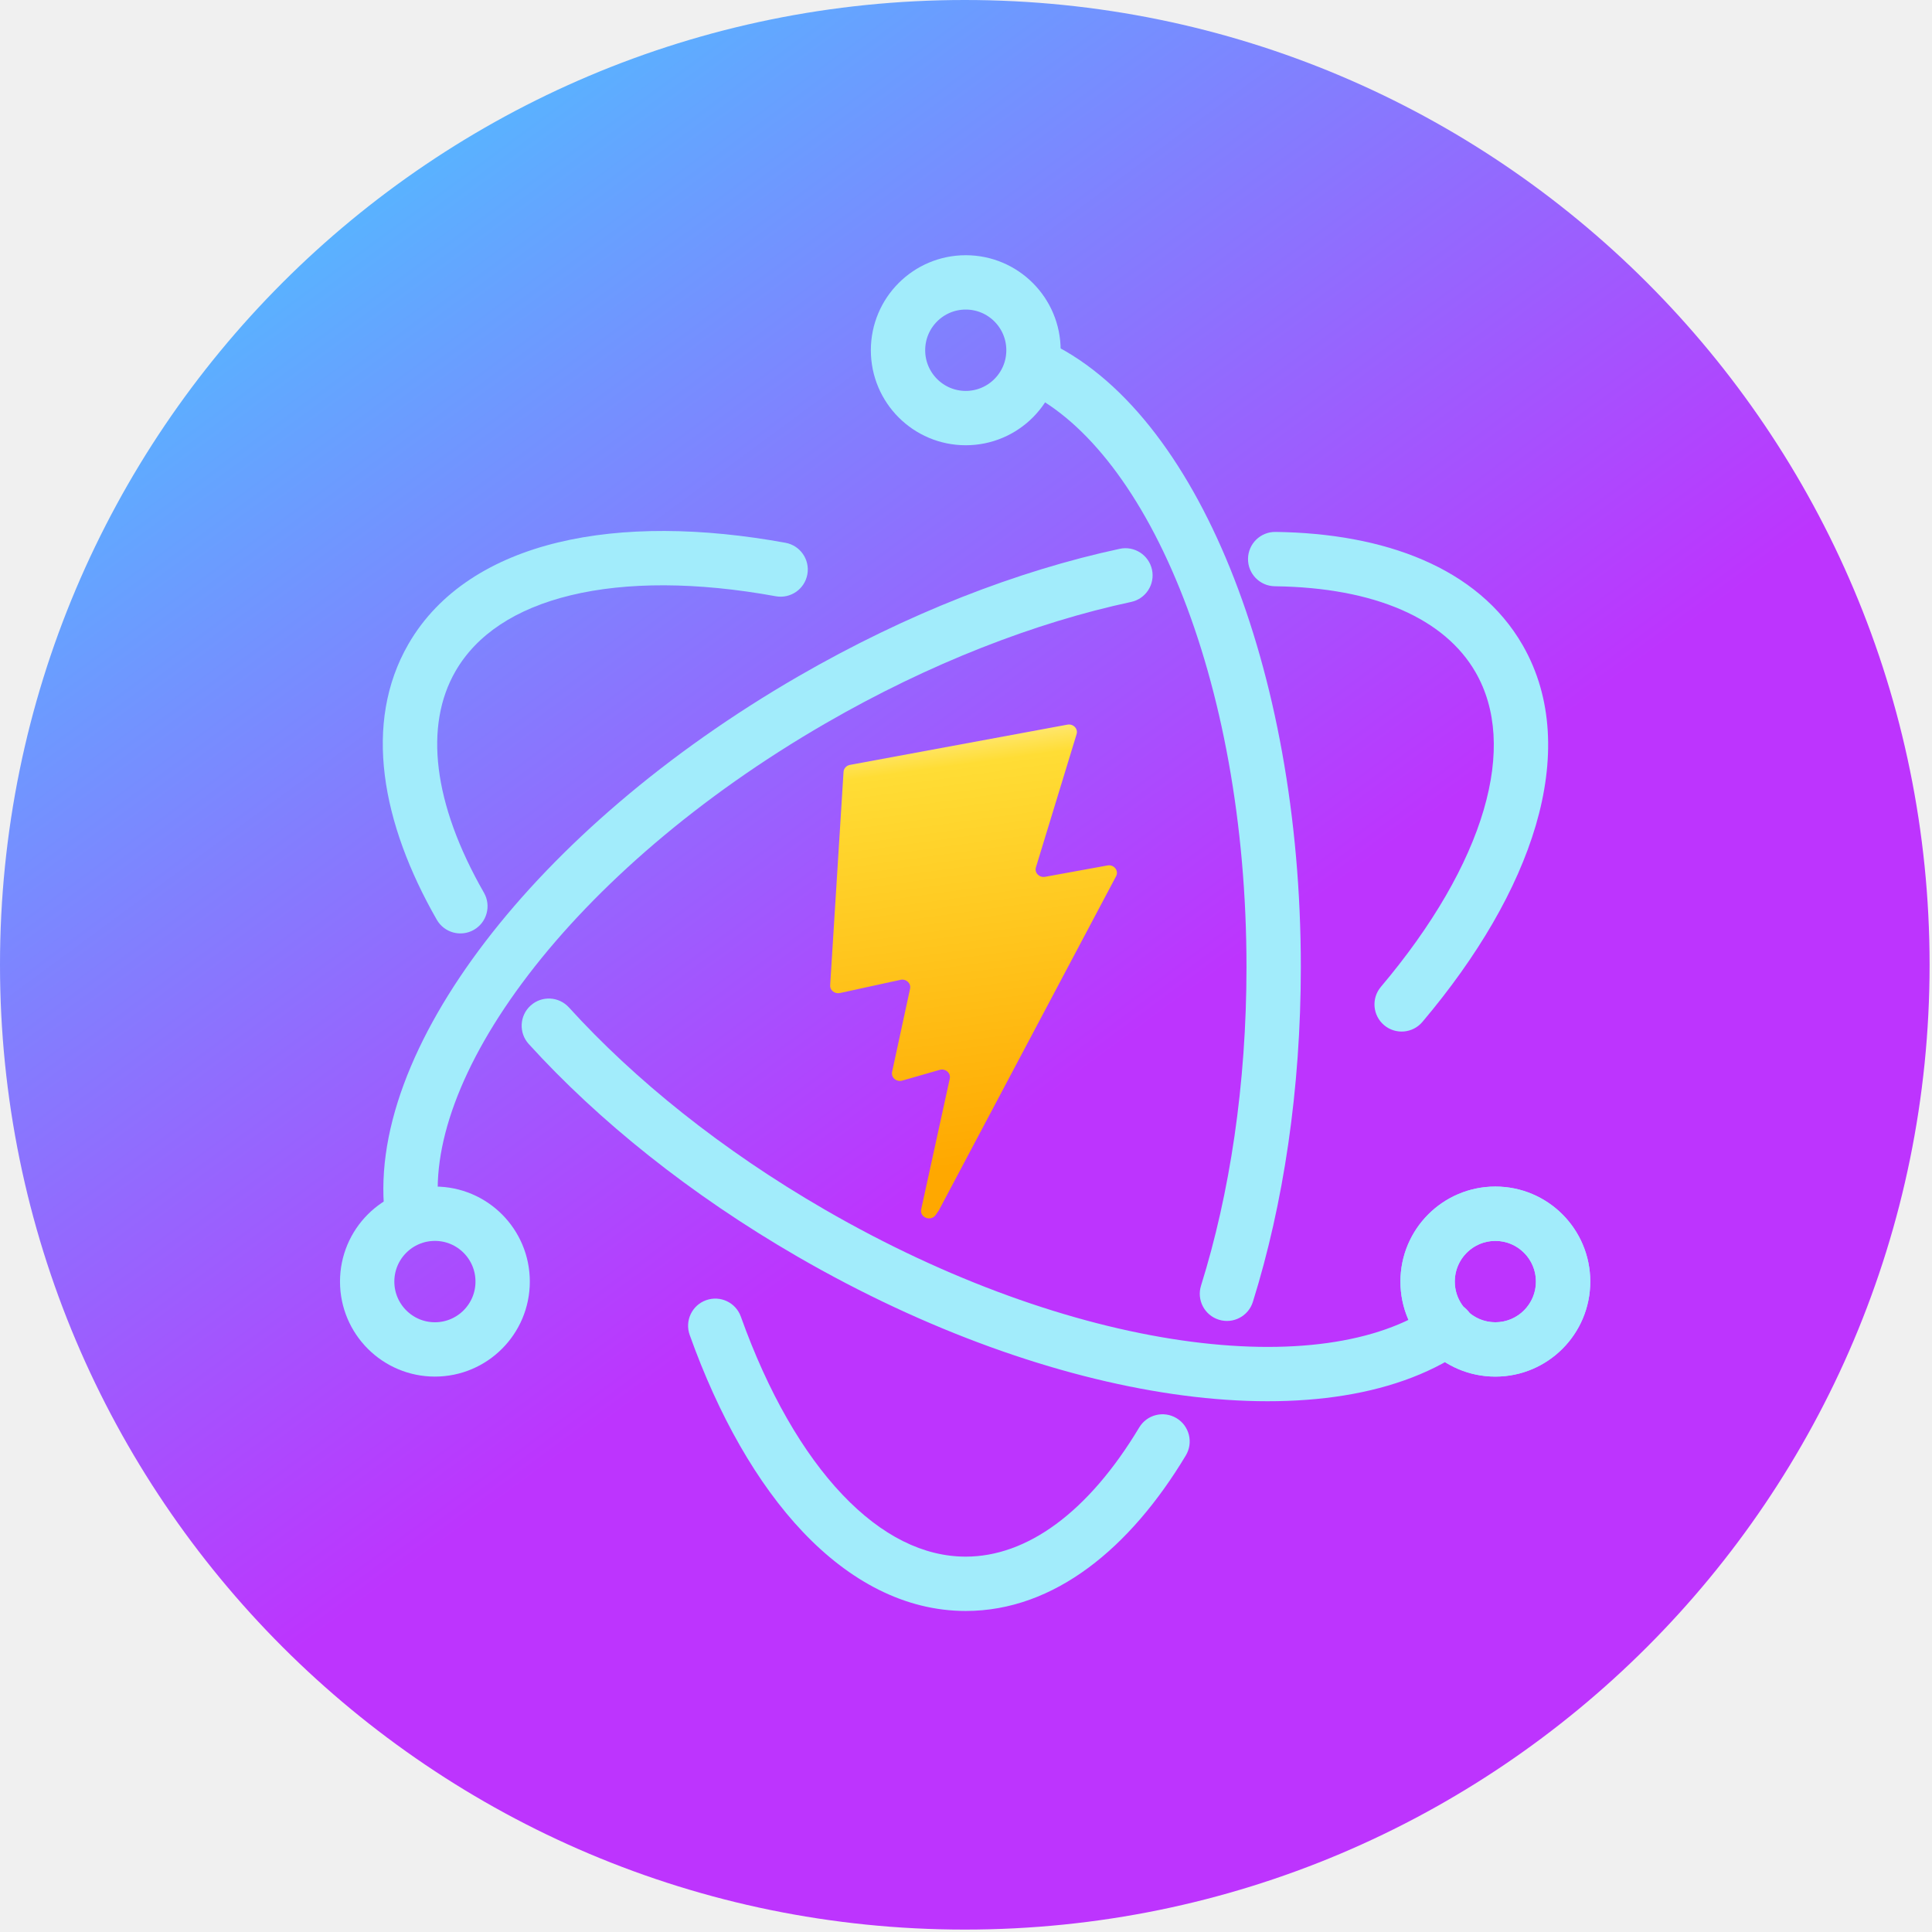
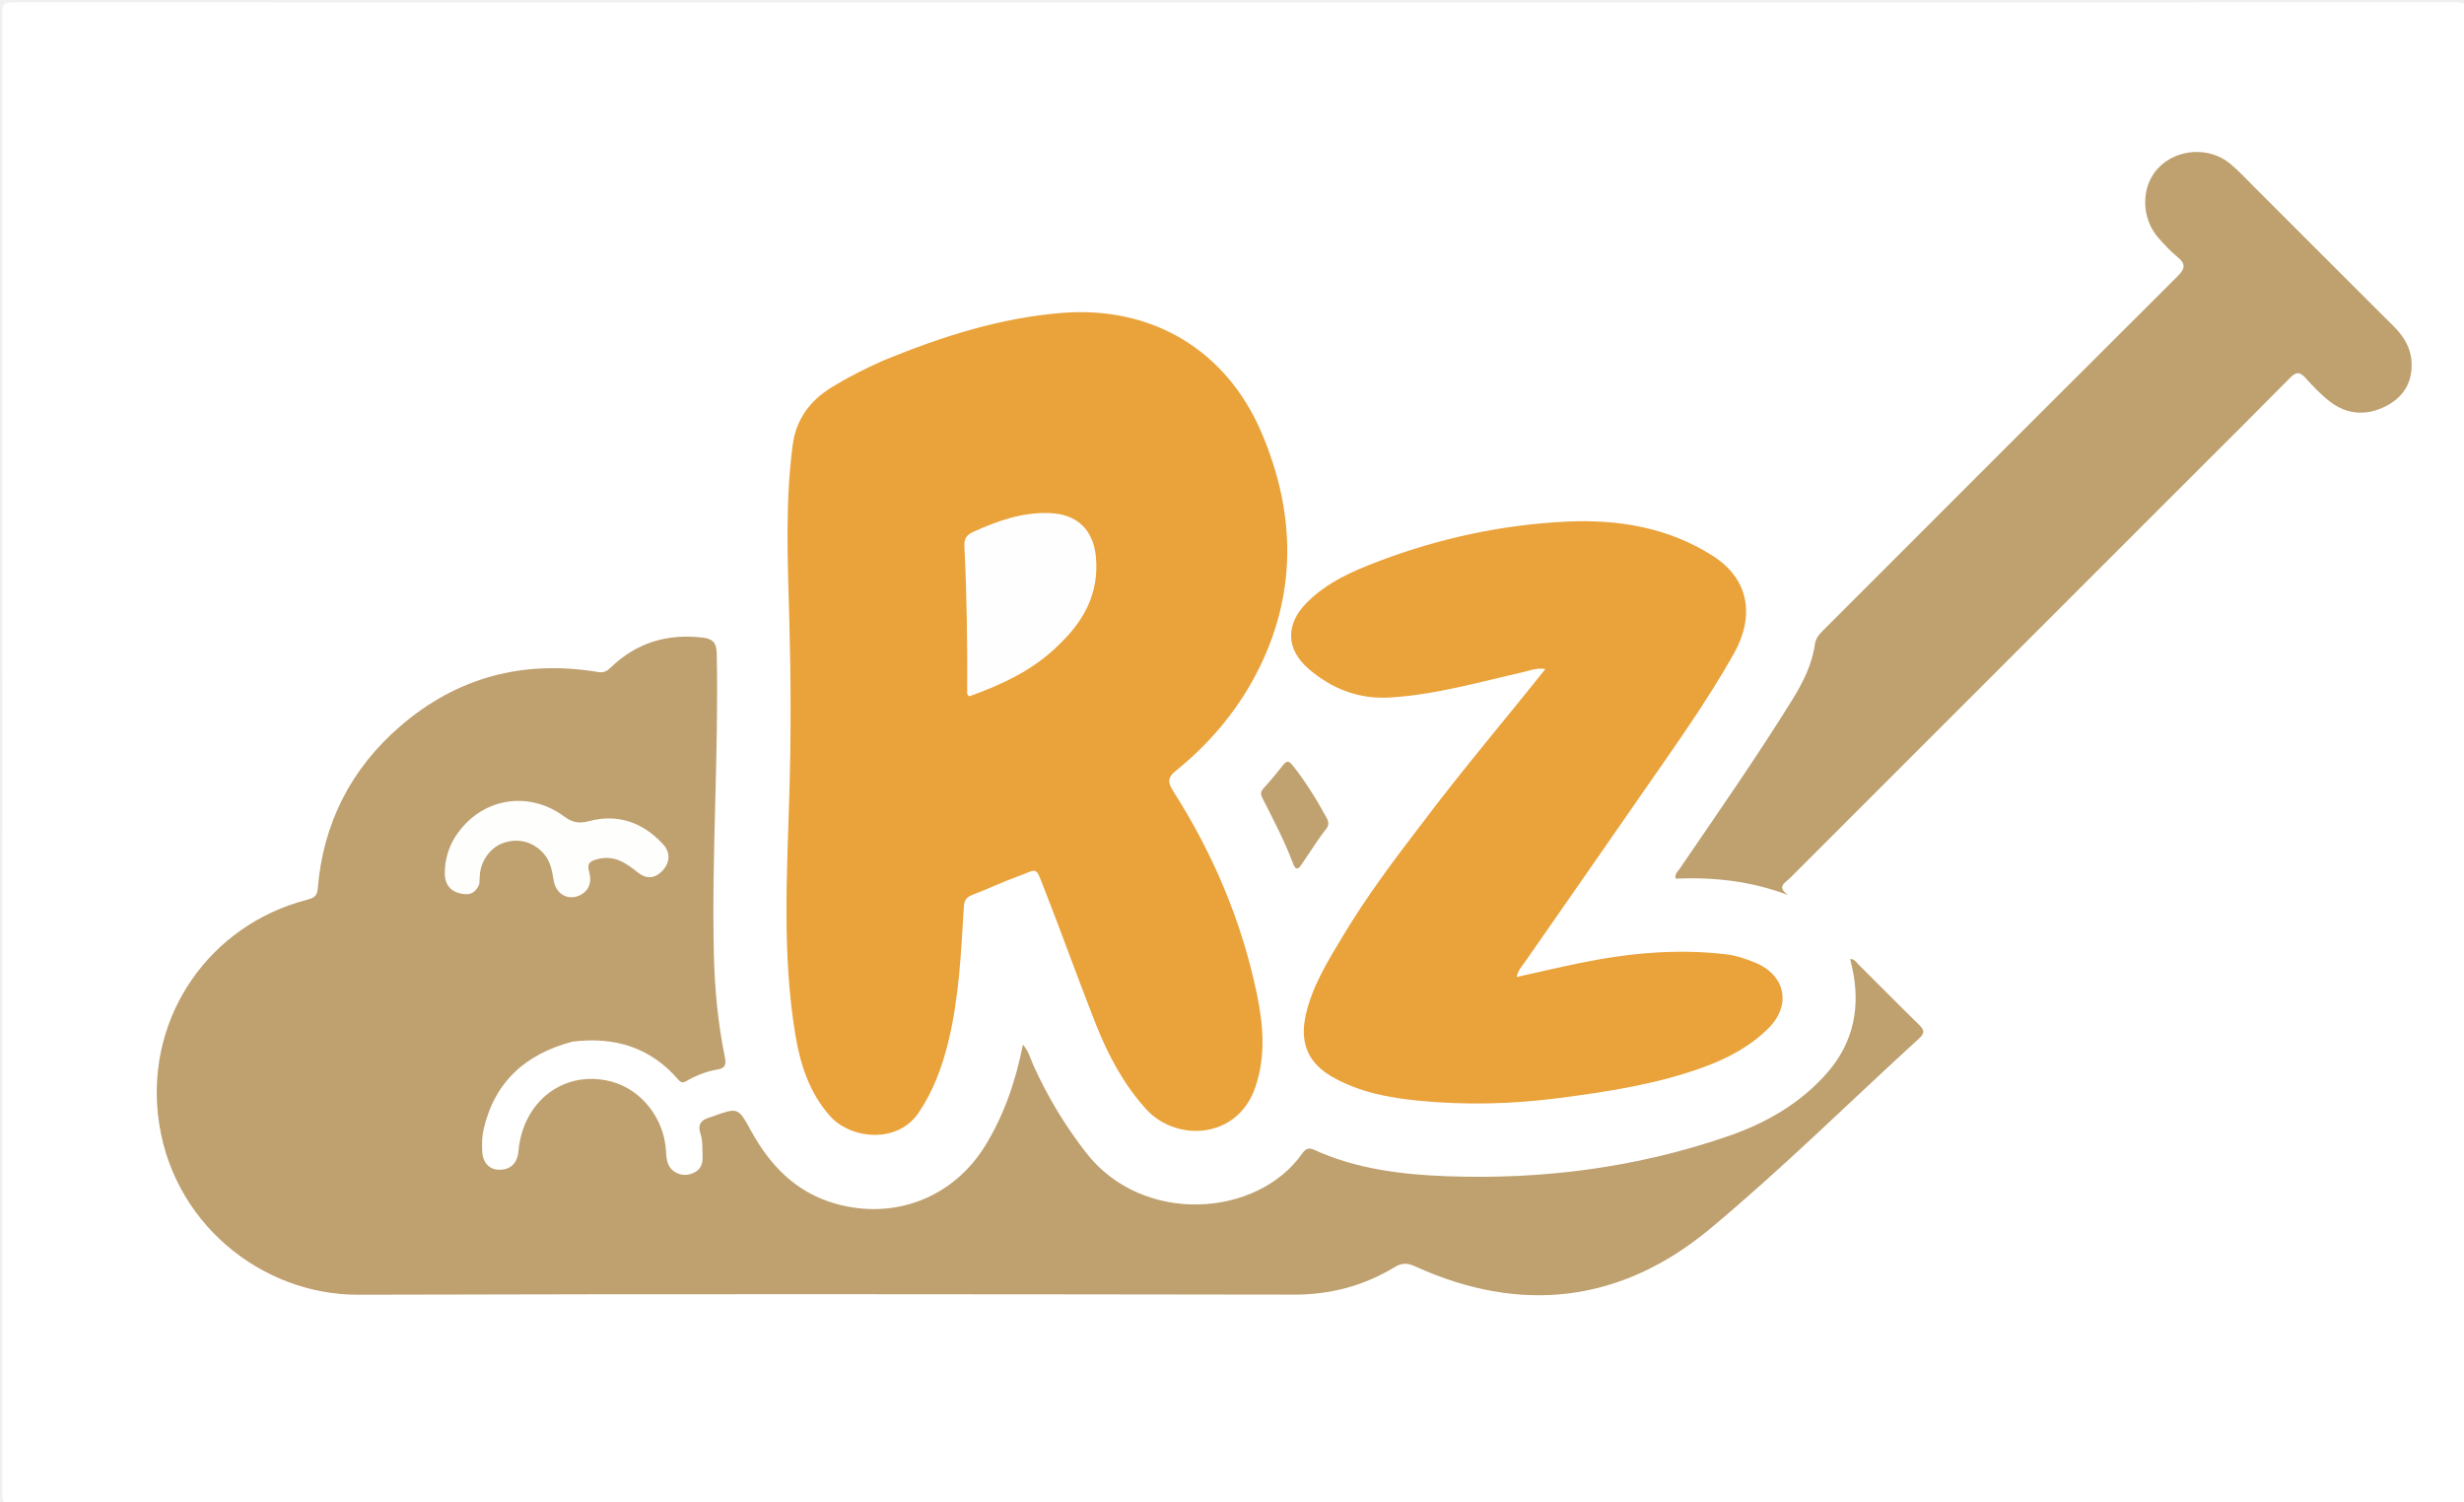
- <svg xmlns="http://www.w3.org/2000/svg" width="128" height="128" viewBox="0 0 128 128" fill="none">
-   <path d="M63.92 127.84C99.222 127.84 127.84 99.222 127.84 63.92C127.84 28.618 99.222 0 63.92 0C28.618 0 0 28.618 0 63.92C0 99.222 28.618 127.84 63.92 127.84Z" fill="url(#paint0_linear_103_2)" />
-   <g id="not-lightning" clip-path="url(#clip0_103_2)">
-     <animateTransform attributeName="transform" attributeType="XML" type="rotate" from="0 64 64" to="360 64 64" dur="20s" repeatCount="indefinite" />
-     <path d="M51.395 39.503C52.373 39.681 53.311 39.033 53.489 38.055C53.668 37.077 53.019 36.14 52.041 35.961L51.395 39.503ZM28.939 60.936C29.433 61.798 30.533 62.098 31.396 61.604C32.258 61.11 32.557 60.01 32.064 59.147L28.939 60.936ZM37.694 66.746C37.025 66.01 35.887 65.955 35.151 66.624C34.415 67.292 34.361 68.431 35.029 69.167L37.694 66.746ZM96.921 89.515C97.742 88.954 97.953 87.834 97.392 87.013C96.831 86.192 95.711 85.981 94.89 86.542L96.921 89.515ZM52.041 35.961C46.471 34.945 41.285 34.897 36.974 35.938C32.655 36.981 29.084 39.158 27.056 42.676L30.175 44.474C31.569 42.055 34.145 40.324 37.819 39.437C41.501 38.548 46.155 38.547 51.395 39.503L52.041 35.961ZM27.056 42.676C24.043 47.903 25.278 54.54 28.939 60.936L32.064 59.147C28.658 53.198 28.109 48.058 30.175 44.474L27.056 42.676ZM35.029 69.167C39.639 74.24 45.716 79.135 52.848 83.26L54.65 80.143C47.808 76.187 42.03 71.519 37.694 66.746L35.029 69.167ZM52.848 83.26C61.344 88.173 70.046 91.245 77.735 92.361C85.359 93.468 92.274 92.688 96.921 89.515L94.89 86.542C91.326 88.977 85.49 89.849 78.252 88.798C71.079 87.757 62.809 84.861 54.65 80.143L52.848 83.26ZM105.359 84.908C105.359 81.434 102.546 78.613 99.071 78.613V82.213C100.553 82.213 101.759 83.417 101.759 84.908H105.359ZM99.071 78.613C95.596 78.613 92.783 81.434 92.783 84.908H96.383C96.383 83.417 97.589 82.213 99.071 82.213V78.613ZM92.783 84.908C92.783 88.382 95.596 91.203 99.071 91.203V87.603C97.589 87.603 96.383 86.399 96.383 84.908H92.783ZM99.071 91.203C102.546 91.203 105.359 88.382 105.359 84.908H101.759C101.759 86.399 100.553 87.603 99.071 87.603V91.203Z" fill="#A2ECFB" />
-     <path d="M91.487 65.382C90.846 66.141 90.941 67.277 91.7 67.919C92.459 68.56 93.595 68.465 94.237 67.706L91.487 65.382ZM84.507 35.241C83.513 35.228 82.697 36.024 82.684 37.018C82.671 38.012 83.466 38.828 84.46 38.841L84.507 35.241ZM74.941 39.88C75.913 39.672 76.531 38.715 76.323 37.742C76.114 36.771 75.157 36.152 74.185 36.36L74.941 39.88ZM25.549 80.905C25.693 81.888 26.607 82.569 27.591 82.425C28.575 82.281 29.255 81.366 29.111 80.383L25.549 80.905ZM94.237 67.706C97.884 63.391 100.505 58.927 101.752 54.678C103.001 50.421 102.9 46.247 100.876 42.736L97.757 44.534C99.149 46.949 99.36 50.042 98.297 53.664C97.232 57.294 94.918 61.322 91.487 65.382L94.237 67.706ZM100.876 42.736C97.912 37.594 91.708 35.335 84.507 35.241L84.46 38.841C91.133 38.928 95.726 41.011 97.757 44.534L100.876 42.736ZM74.185 36.36C67.436 37.809 60.088 40.648 52.883 44.815L54.685 47.931C61.597 43.934 68.595 41.242 74.941 39.88L74.185 36.36ZM52.883 44.815C44.137 49.872 36.967 56.095 32.149 62.393C27.377 68.63 24.715 75.212 25.549 80.905L29.111 80.383C28.484 76.103 30.475 70.506 35.008 64.58C39.496 58.714 46.284 52.789 54.685 47.931L52.883 44.815Z" fill="#A2ECFB" />
-     <path d="M49.083 87.23C48.748 86.293 47.718 85.806 46.782 86.141C45.846 86.475 45.358 87.505 45.693 88.442L49.083 87.23ZM78.564 96.426C79.075 95.573 78.799 94.468 77.946 93.956C77.094 93.444 75.988 93.721 75.477 94.573L78.564 96.426ZM79.57 85.18C79.274 86.128 79.803 87.138 80.752 87.434C81.7 87.731 82.71 87.202 83.006 86.253L79.57 85.18ZM69.156 22.53C68.248 22.126 67.184 22.535 66.78 23.443C66.376 24.352 66.785 25.416 67.693 25.819L69.156 22.53ZM45.693 88.442C47.599 93.774 50.15 98.29 53.203 101.505C56.262 104.724 59.928 106.731 63.983 106.731V103.131C61.198 103.131 58.416 101.765 55.813 99.025C53.204 96.279 50.877 92.248 49.083 87.23L45.693 88.442ZM63.983 106.731C69.869 106.731 74.892 102.542 78.564 96.426L75.477 94.573C72.078 100.235 68.012 103.131 63.983 103.131V106.731ZM83.006 86.253C85.027 79.786 86.183 72.183 86.183 64.067H82.583C82.583 71.854 81.472 79.092 79.57 85.18L83.006 86.253ZM86.183 64.067C86.183 54.114 84.444 44.922 81.496 37.65C78.575 30.444 74.344 24.837 69.156 22.53L67.693 25.819C71.636 27.573 75.385 32.156 78.16 39.003C80.909 45.784 82.583 54.507 82.583 64.067H86.183Z" fill="#A2ECFB" />
-     <path fill-rule="evenodd" clip-rule="evenodd" d="M103.559 84.908C103.559 82.425 101.55 80.413 99.071 80.413C96.592 80.413 94.583 82.425 94.583 84.908C94.583 87.39 96.592 89.403 99.071 89.403C101.55 89.403 103.559 87.39 103.559 84.908Z" stroke="#A2ECFB" stroke-width="3.6" stroke-linecap="round" />
-     <path fill-rule="evenodd" clip-rule="evenodd" d="M28.814 89.403C31.293 89.403 33.302 87.39 33.302 84.908C33.302 82.425 31.293 80.413 28.814 80.413C26.336 80.413 24.326 82.425 24.326 84.908C24.326 87.39 26.336 89.403 28.814 89.403Z" stroke="#A2ECFB" stroke-width="3.6" stroke-linecap="round" />
-     <path d="M63.983 27.699C66.462 27.699 68.471 25.686 68.471 23.204C68.471 20.721 66.462 18.709 63.983 18.709C61.505 18.709 59.496 20.721 59.496 23.204C59.496 25.686 61.505 27.699 63.983 27.699Z" stroke="#A2ECFB" stroke-width="3.6" stroke-linecap="round" />
-   </g>
-   <path d="M70.718 48.01L56.313 50.676C56.077 50.72 55.901 50.909 55.887 51.137L55.001 65.274C54.98 65.607 55.304 65.866 55.648 65.791L59.658 64.916C60.033 64.835 60.372 65.147 60.295 65.503L59.104 71.015C59.024 71.386 59.392 71.703 59.776 71.593L62.253 70.882C62.637 70.772 63.006 71.09 62.925 71.462L61.031 80.119C60.913 80.661 61.675 80.956 61.993 80.492L62.206 80.182L73.943 58.053C74.139 57.682 73.8 57.26 73.37 57.339L69.242 58.091C68.854 58.162 68.524 57.821 68.633 57.462L71.327 48.639C71.437 48.279 71.106 47.938 70.718 48.01Z" fill="url(#paint1_linear_103_2)" />
-   <defs>
-     <linearGradient id="paint0_linear_103_2" x1="1.438" y1="7.91" x2="56.33" y2="82.457" gradientUnits="userSpaceOnUse">
-       <stop stop-color="#41D1FF" />
-       <stop offset="1" stop-color="#BD34FE" />
-     </linearGradient>
-     <linearGradient id="paint1_linear_103_2" x1="60.317" y1="48.734" x2="64.237" y2="77.196" gradientUnits="userSpaceOnUse">
-       <stop stop-color="#FFEA83" />
-       <stop offset="0.083" stop-color="#FFDD35" />
-       <stop offset="1" stop-color="#FFA800" />
-     </linearGradient>
-     <clipPath id="clip0_103_2">
-       <rect width="128" height="128" fill="white" />
-     </clipPath>
-   </defs>
+ <svg xmlns="http://www.w3.org/2000/svg" version="1.1" id="Layer_1" x="0px" y="0px" width="100%" viewBox="0 0 1032 629" enable-background="new 0 0 1032 629" xml:space="preserve">
+   <path fill="#FFFFFF" opacity="1" stroke="none" d=" M754,630   C504.167,630 254.833,629.99 5.5,630.093   C1.751,630.095 0.905,629.249 0.906,625.5   C1.012,418.833 1.012,212.167 0.906,5.5   C0.905,1.751 1.75,0.906 5.5,0.907   C346.5,1.007 687.5,1.007 1028.5,0.907   C1032.248,0.906 1033.096,1.75 1033.094,5.5   C1032.988,212.166 1032.988,418.833 1033.094,625.5   C1033.095,629.248 1032.251,630.1 1028.5,630.095   C937.167,629.973 845.833,630 754,630  z" />
+   <path fill="#BFA06F" opacity="1" stroke="none" d=" M239.702,436.292   C219.967,441.556 207.127,453.177 202.529,473.092   C201.843,476.064 201.855,479.054 201.962,482.039   C202.138,486.971 204.925,489.936 209.133,489.955   C213.796,489.977 216.705,487.184 217.131,482.278   C218.972,461.074 236.42,447.908 255.951,452.985   C268.675,456.292 278.33,468.576 278.964,482.452   C279.115,485.751 279.531,488.871 282.523,490.783   C285.058,492.402 287.847,492.51 290.627,491.195   C293.406,489.882 294.374,487.547 294.266,484.656   C294.142,481.334 294.419,477.945 293.349,474.74   C292.218,471.351 293.357,469.301 296.636,468.234   C297.269,468.028 297.902,467.822 298.528,467.598   C308.973,463.849 309.155,463.749 314.418,473.386   C322.467,488.124 333.27,499.434 349.984,504.167   C374.626,511.144 399.233,501.665 412.671,479.807   C420.614,466.885 425.387,452.773 428.437,437.549   C430.809,440.21 431.562,443.412 432.851,446.265   C438.77,459.374 446.099,471.535 454.977,482.921   C478.66,513.296 526.617,509.972 545.455,483.093   C546.79,481.189 548.093,480.533 550.455,481.609   C568.056,489.629 586.944,491.955 605.904,492.657   C646.148,494.147 685.628,489.052 723.809,475.88   C739.55,470.45 753.877,462.284 765.066,449.598   C776.643,436.472 779.472,421.145 775.536,404.341   C775.351,403.553 775.146,402.769 774.883,401.711   C776.667,401.655 777.309,402.904 778.125,403.715   C786.636,412.173 795.056,420.724 803.64,429.108   C805.836,431.253 806.404,432.568 803.765,434.974   C774.591,461.576 746.502,489.47 716.188,514.693   C679.114,545.54 637.211,550.63 592.887,530.502   C589.719,529.063 587.43,528.731 584.213,530.683   C571.304,538.513 557.333,542.269 542.033,542.249   C411.373,542.078 280.712,541.906 150.053,542.296   C109.483,542.418 71.007,511.813 66.147,466.717   C61.668,425.153 87.944,387.443 128.541,376.871   C131.015,376.227 132.8,375.722 133.085,372.227   C135.315,344.88 146.94,322.026 167.65,304.151   C191.536,283.534 219.412,276.302 250.456,281.472   C253.147,281.92 254.425,280.909 256.017,279.383   C266.708,269.134 279.5,265.387 294.091,267.025   C298.315,267.499 300.094,268.954 300.196,273.778   C301.085,315.779 297.994,357.736 298.993,399.732   C299.337,414.231 300.687,428.631 303.601,442.835   C304.27,446.098 303.598,447.436 300.418,447.969   C295.95,448.717 291.771,450.366 287.828,452.596   C286.48,453.358 285.521,453.862 284.089,452.201   C272.453,438.7 257.49,434.087 239.702,436.292  z" />
+   <path fill="#EAA23A" opacity="1" stroke="none" d=" M370.026,150.975   C394.338,140.984 418.963,133.103 444.838,131.055   C482.379,128.083 513.531,146.514 528.342,181.157   C542.839,215.062 543.465,249.485 525.846,282.825   C517.605,298.419 506.216,311.76 492.445,322.857   C488.885,325.725 489.103,327.811 491.372,331.367   C508.084,357.557 520.056,385.769 526.403,416.233   C529.102,429.191 530.203,442.141 525.843,455.164   C518.422,477.333 492.609,478.476 479.973,464.496   C470.56,454.081 464.086,441.893 458.992,429.008   C451.473,409.989 444.634,390.701 437.143,371.67   C433.542,362.521 434.787,364.035 426.233,367.103   C419.82,369.402 413.654,372.381 407.28,374.801   C404.722,375.773 403.849,377.133 403.681,379.874   C402.512,398.968 401.707,418.114 397.067,436.809   C394.486,447.203 390.815,457.081 384.745,466.058   C375.767,479.335 356.176,477.055 347.644,467.448   C339.021,457.74 335.192,445.909 333.128,433.478   C327.552,399.885 329.615,366.071 330.617,332.295   C331.338,307.973 331.265,283.652 330.584,259.329   C329.903,235.028 328.818,210.722 331.993,186.484   C333.424,175.562 339.268,167.77 348.421,162.156   C355.241,157.973 362.367,154.37 370.026,150.975  z" />
+   <path fill="#EAA23A" opacity="1" stroke="none" d=" M595.728,344.722   C612.219,322.731 629.857,302.101 647.261,280.194   C643.447,279.646 640.736,280.881 638.005,281.499   C619.526,285.683 601.261,290.975 582.207,292.142   C569.219,292.937 557.958,288.58 548.22,280.264   C538.588,272.039 538.282,261.573 547.243,252.503   C555.777,243.865 566.667,239.145 577.745,234.956   C602.824,225.473 628.864,219.85 655.569,218.501   C677.274,217.404 698.425,220.763 717.323,232.785   C732.82,242.643 734.928,258.239 726.204,273.76   C714.531,294.53 700.533,313.856 686.999,333.446   C671.001,356.601 654.846,379.648 638.802,402.771   C637.501,404.646 635.808,406.339 635.188,409.224   C644.015,407.263 652.538,405.264 661.108,403.489   C681.586,399.246 702.214,397.229 723.106,399.738   C727.27,400.238 731.206,401.604 735.062,403.175   C747.797,408.363 750.463,420.968 740.65,430.717   C732.969,438.348 723.542,443.33 713.431,447.011   C693.751,454.176 673.204,457.284 652.56,459.962   C633.153,462.481 613.705,462.915 594.239,461.025   C581.6,459.798 569.214,457.461 557.96,451.02   C548.235,445.454 544.482,437.293 546.673,426.253   C549.16,413.724 555.839,403.101 562.228,392.411   C572.153,375.806 583.727,360.325 595.728,344.722  z" />
+   <path fill="#BFA06F" opacity="1" stroke="none" d=" M788.317,239.317   C829.681,197.946 870.758,156.787 911.98,115.775   C915.211,112.561 915.631,110.553 911.977,107.61   C909.141,105.324 906.643,102.578 904.196,99.856   C896.598,91.404 896.567,78.075 904.023,70.292   C911.745,62.233 925.313,61.332 934.053,68.556   C937.635,71.517 940.805,74.984 944.104,78.279   C963.554,97.707 982.967,117.174 1002.443,136.576   C1006.586,140.703 1009.6,145.292 1010.005,151.304   C1010.586,159.919 1006.773,166.281 999.362,170.079   C991.373,174.174 983.171,173.84 975.887,168.232   C972.084,165.304 968.718,161.741 965.483,158.169   C963.044,155.476 961.485,155.901 959.114,158.303   C944.951,172.65 930.642,186.853 916.383,201.106   C860.763,256.704 805.139,312.298 749.545,367.922   C747.74,369.728 743.868,371.433 748.963,374.91   C733.322,368.979 717.699,367.339 701.799,368.006   C701.33,365.972 702.728,365.02 703.522,363.854   C719.459,340.465 735.678,317.262 750.601,293.199   C755.093,285.955 758.948,278.407 760.142,269.801   C760.484,267.334 761.987,265.63 763.677,263.953   C771.835,255.853 779.942,247.701 788.317,239.317  z" />
+   <path fill="#C0A271" opacity="1" stroke="none" d=" M550.723,353.758   C548.66,356.809 546.813,359.572 544.961,362.331   C543.568,364.407 542.549,364.216 541.668,361.891   C538.073,352.397 533.4,343.402 528.794,334.381   C528.036,332.898 527.803,331.775 529.068,330.368   C531.951,327.159 534.739,323.855 537.397,320.457   C539.08,318.304 540.063,318.879 541.529,320.727   C546.922,327.526 551.416,334.88 555.589,342.464   C556.6,344.302 556.7,345.72 555.297,347.401   C553.705,349.308 552.378,351.436 550.723,353.758  z" />
+   <path fill="#FEFEFD" opacity="1" stroke="none" d=" M200.75,370.256   C198.948,374.844 195.689,375.117 191.982,373.997   C187.858,372.75 186.219,369.511 186.283,365.587   C186.371,360.206 187.731,355.084 190.695,350.463   C200.945,334.48 220.856,330.614 236.303,341.986   C239.741,344.518 242.501,345.034 246.643,343.939   C258.853,340.713 269.294,344.451 277.76,353.65   C280.91,357.073 280.641,361.487 277.303,364.874   C274.108,368.115 270.606,368.224 267.065,365.377   C262.172,361.443 257.221,358.041 250.322,359.831   C247.204,360.639 245.715,361.498 246.745,365.17   C247.648,368.391 247.459,371.856 244.202,374.173   C239.083,377.813 232.984,375.211 231.908,368.846   C231.211,364.725 230.574,360.658 227.587,357.377   C223.167,352.523 217.035,350.891 210.799,353.077   C205.326,354.995 201.245,360.696 200.936,366.873   C200.886,367.869 200.883,368.868 200.75,370.256  z" />
+   <path fill="#FFFEFE" opacity="1" stroke="none" d=" M443.781,269.785   C432.932,280.699 419.68,286.682 406.133,291.607   C404.905,291.148 405.076,290.382 405.08,289.796   C405.213,269.472 404.938,249.154 403.918,228.855   C403.761,225.733 404.712,224.107 407.588,222.794   C417.828,218.119 428.225,214.449 439.734,214.898   C451.238,215.347 458.056,222.051 459.035,233.573   C460.282,248.256 454.239,259.721 443.781,269.785  z" />
</svg>
